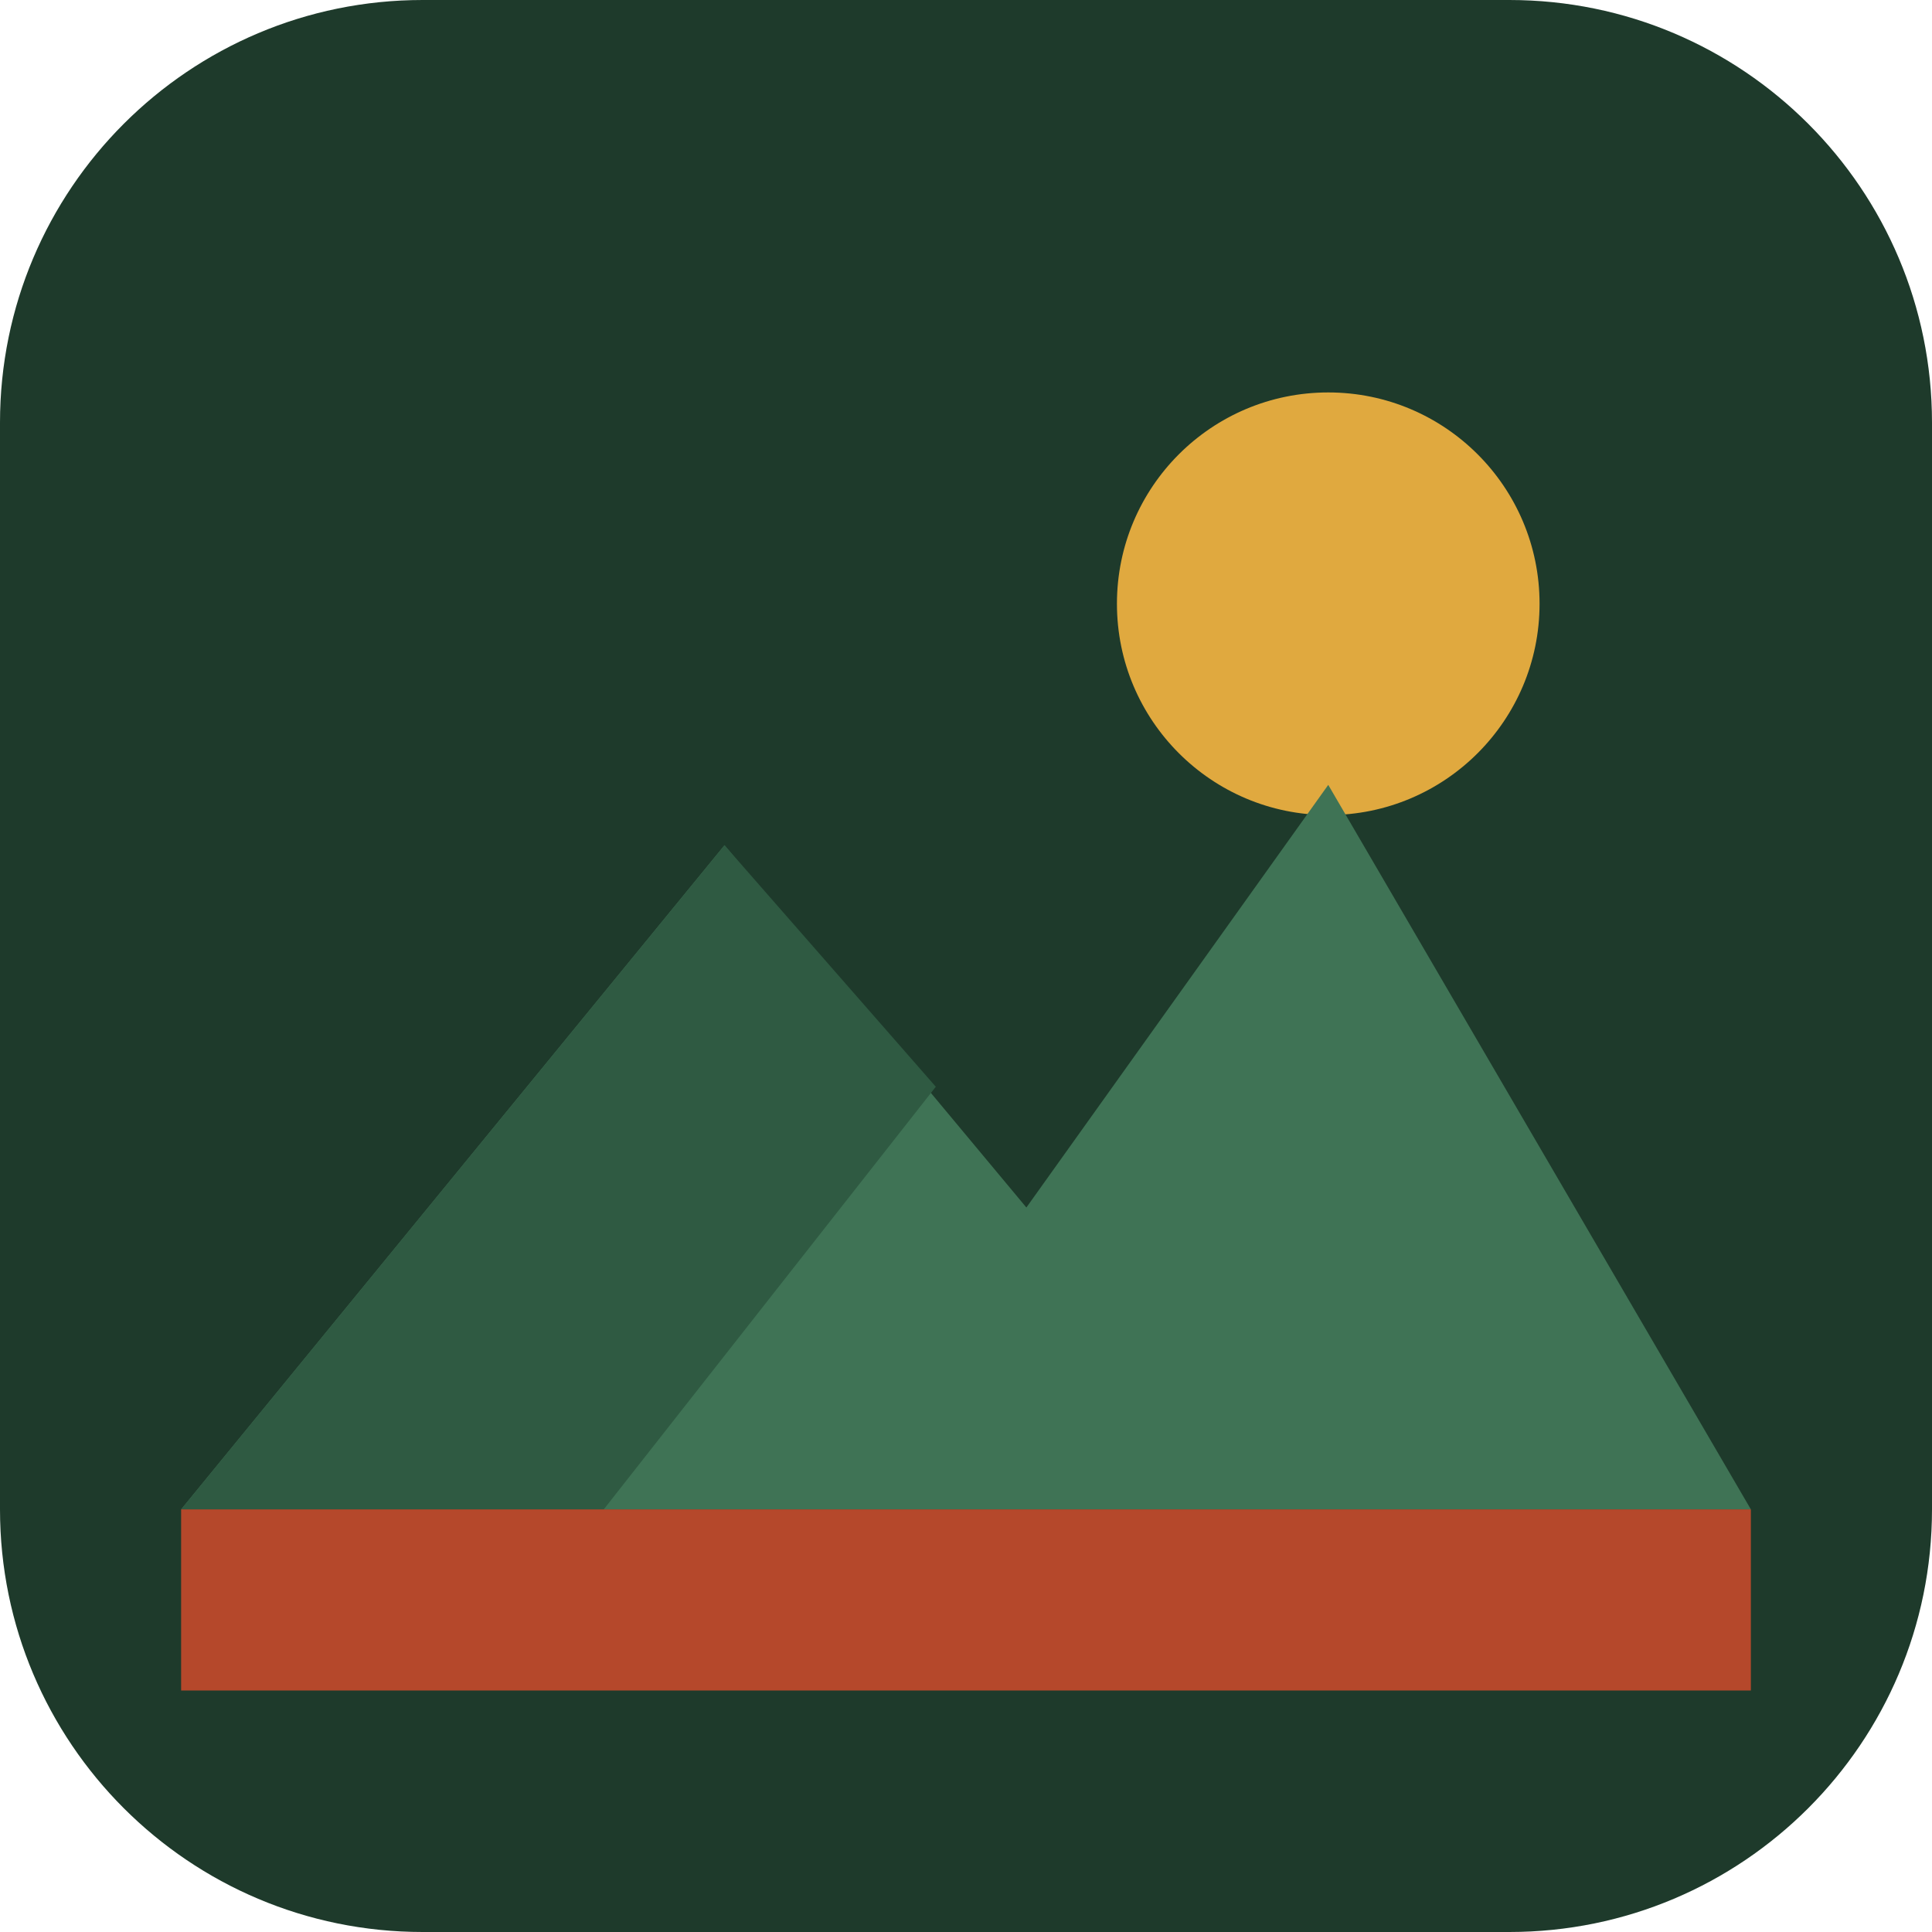
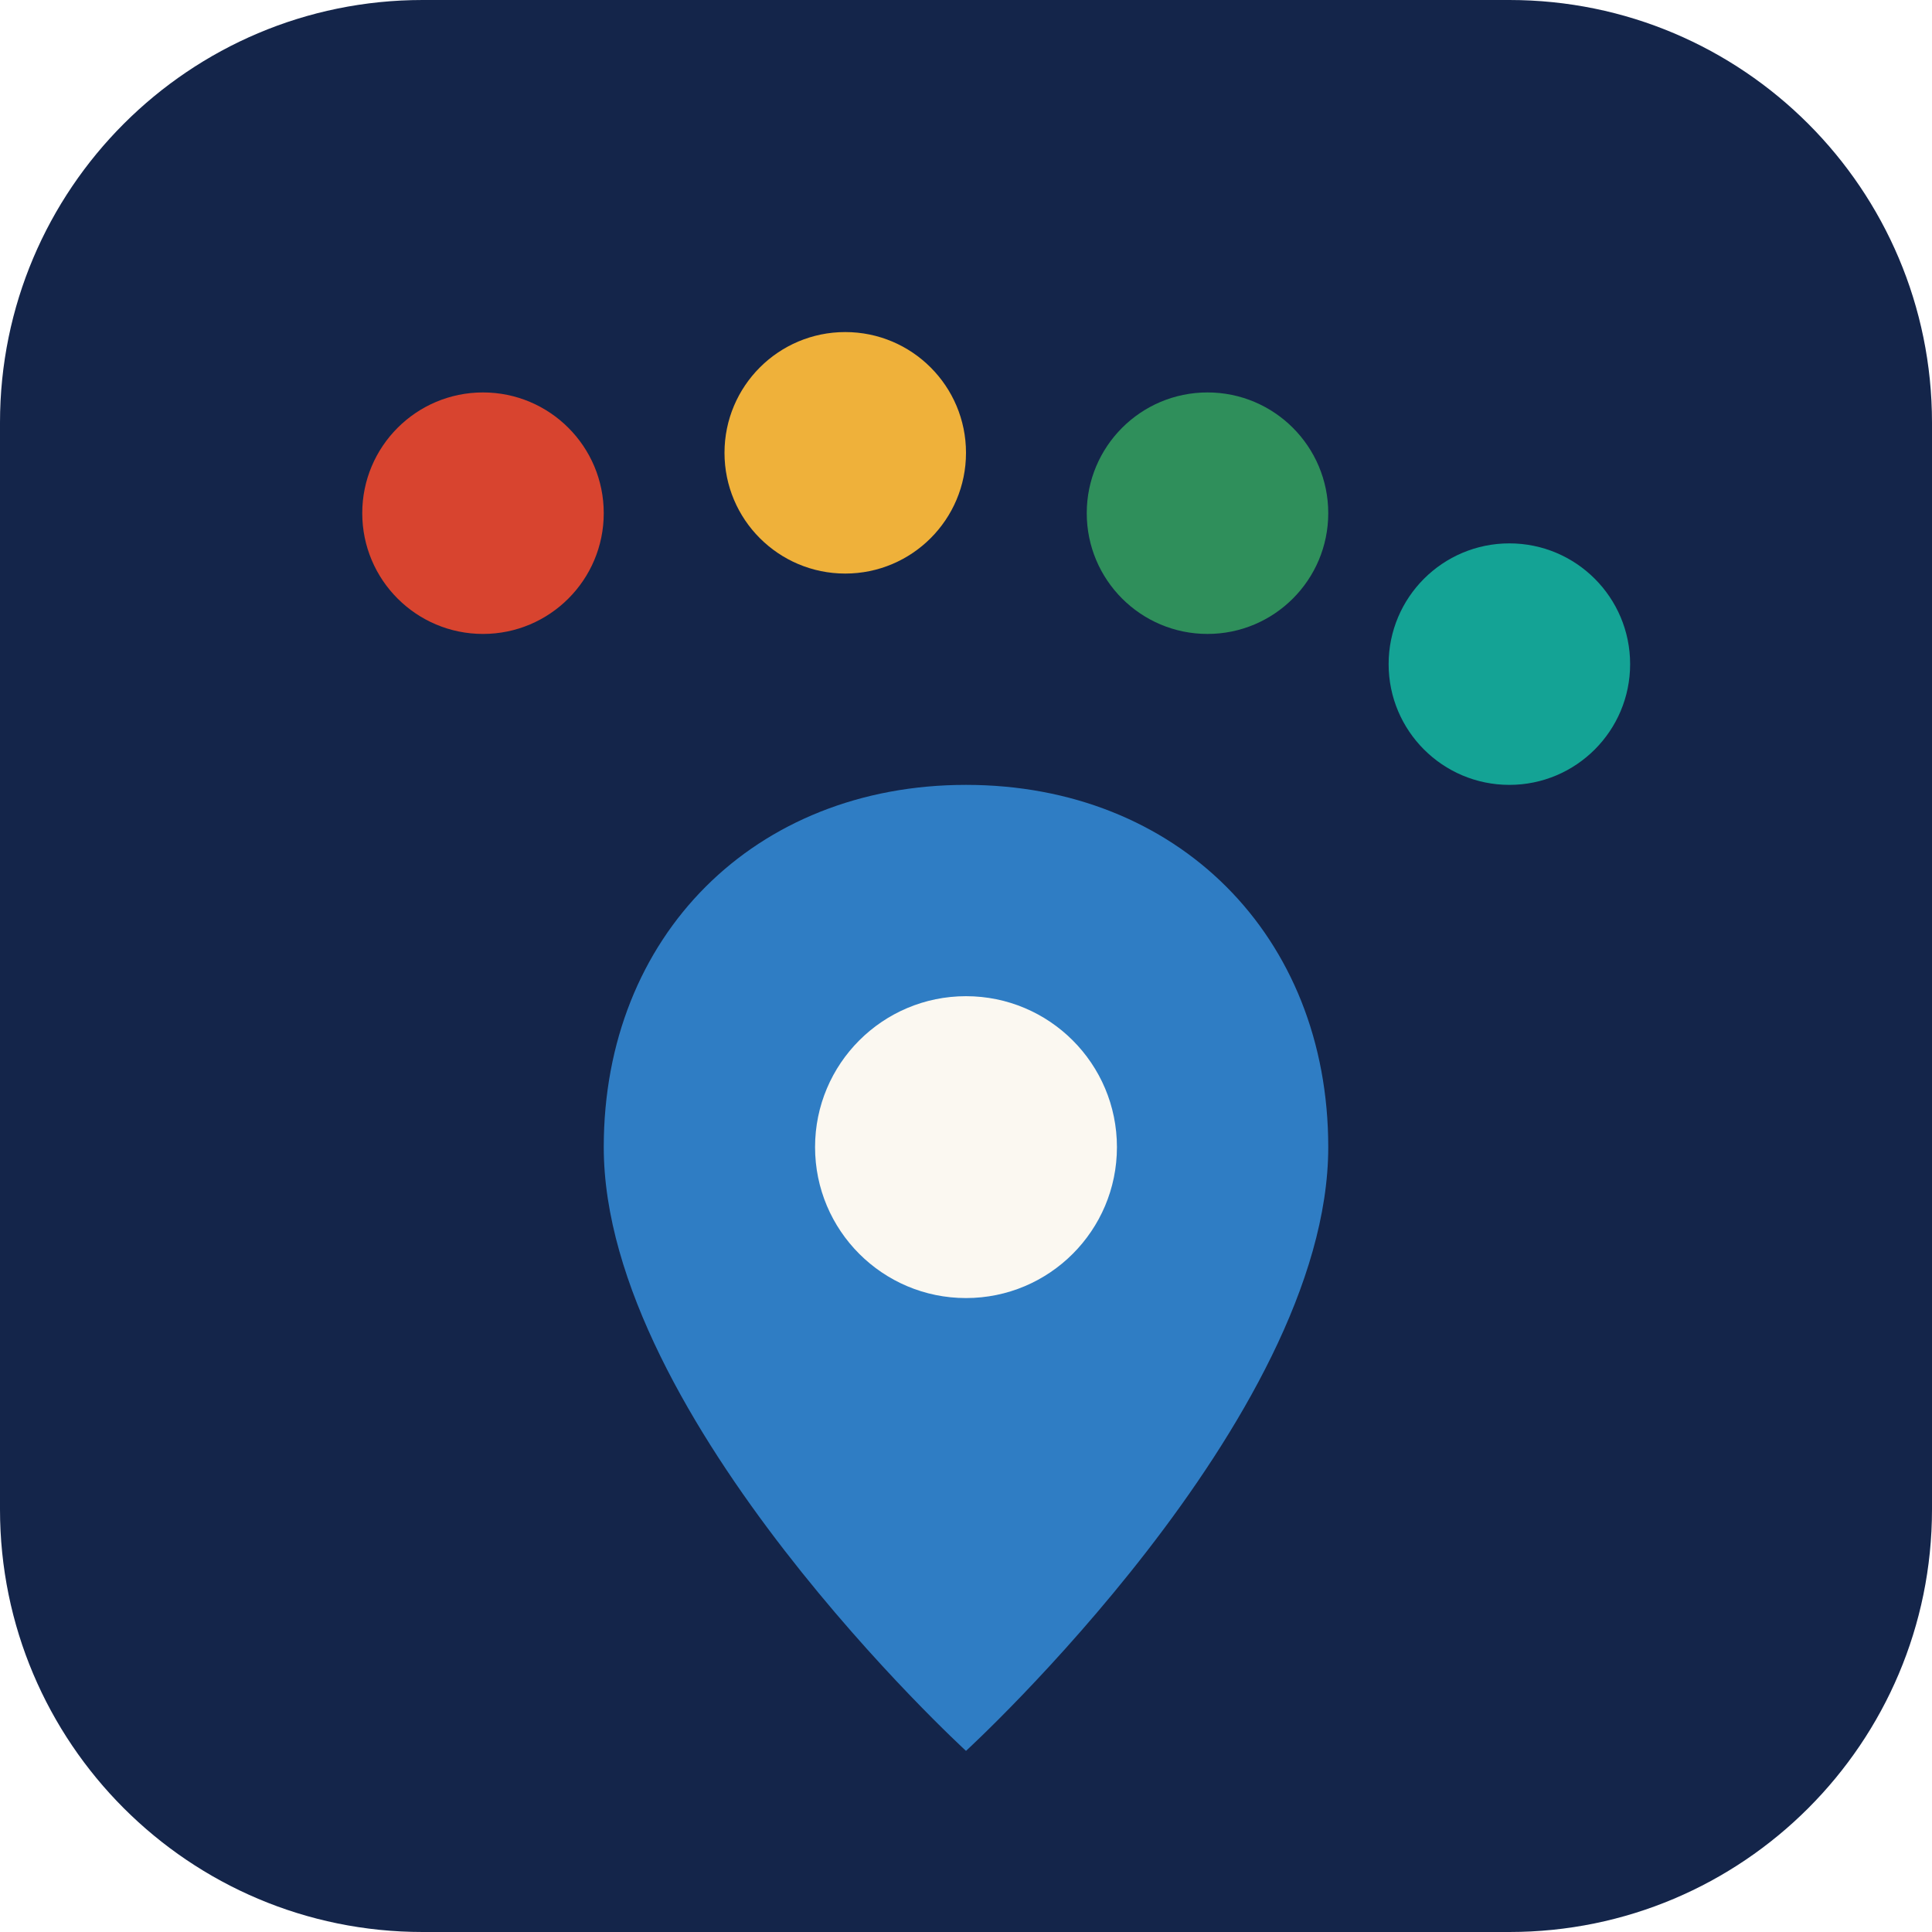
<svg xmlns="http://www.w3.org/2000/svg" viewBox="0 0 64 64">
-   <rect width="64" height="64" rx="14" fill="#1e3a2b" />
-   <circle cx="44" cy="20" r="7" fill="#e0a93f" />
-   <path d="M6 50 L24 28 L34 40 L44 26 L58 50 Z" fill="#3f7355" />
-   <path d="M6 50 L24 28 L31 36 L20 50 Z" fill="#2f5a42" />
-   <rect x="6" y="50" width="52" height="6" fill="#b5482b" />
+   <rect width="64" height="64" rx="14" fill="#14254a" />
+   <circle cx="16" cy="17" r="4" fill="#d8442f" />
+   <circle cx="28" cy="15" r="4" fill="#efb13a" />
+   <circle cx="40" cy="17" r="4" fill="#2f8f5b" />
+   <circle cx="50" cy="22" r="4" fill="#14a395" />
+   <path d="M32 26 c-7 0 -12 5 -12 12 c0 9 12 20 12 20 c0 0 12 -11 12 -20 c0 -7 -5 -12 -12 -12 z" fill="#2f7dc4" />
+   <circle cx="32" cy="38" r="5" fill="#fbf8f1" />
</svg>
